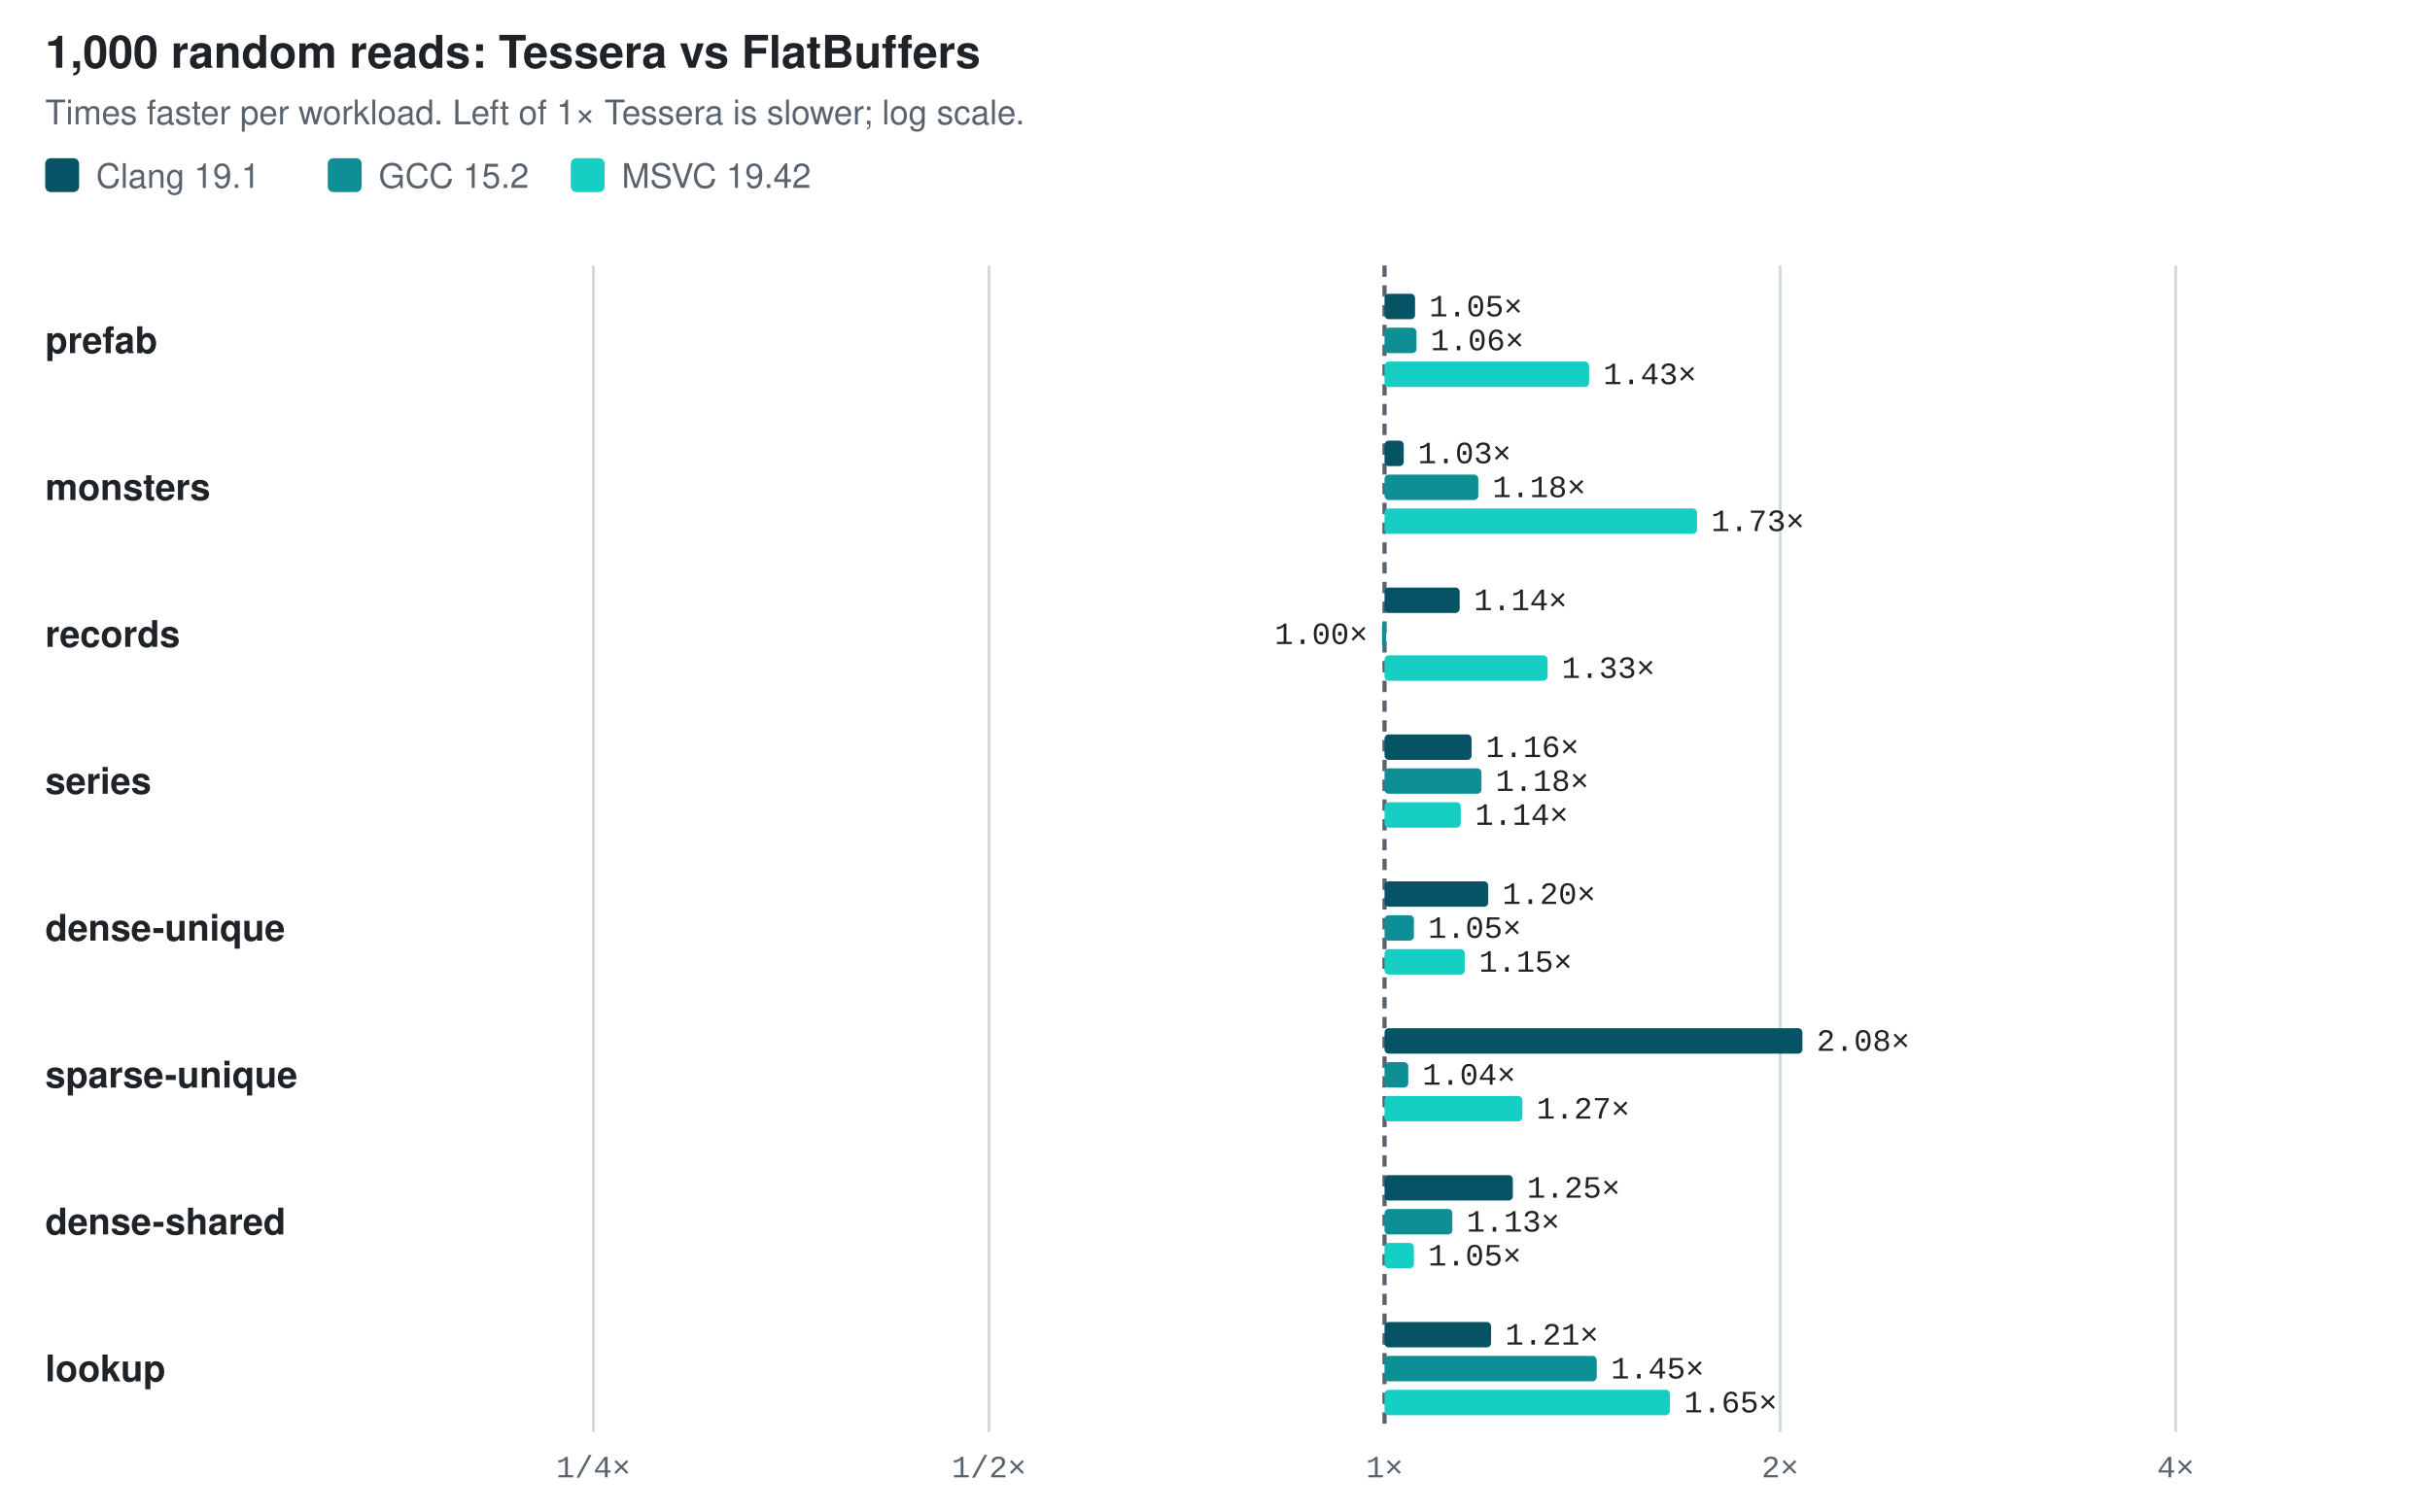
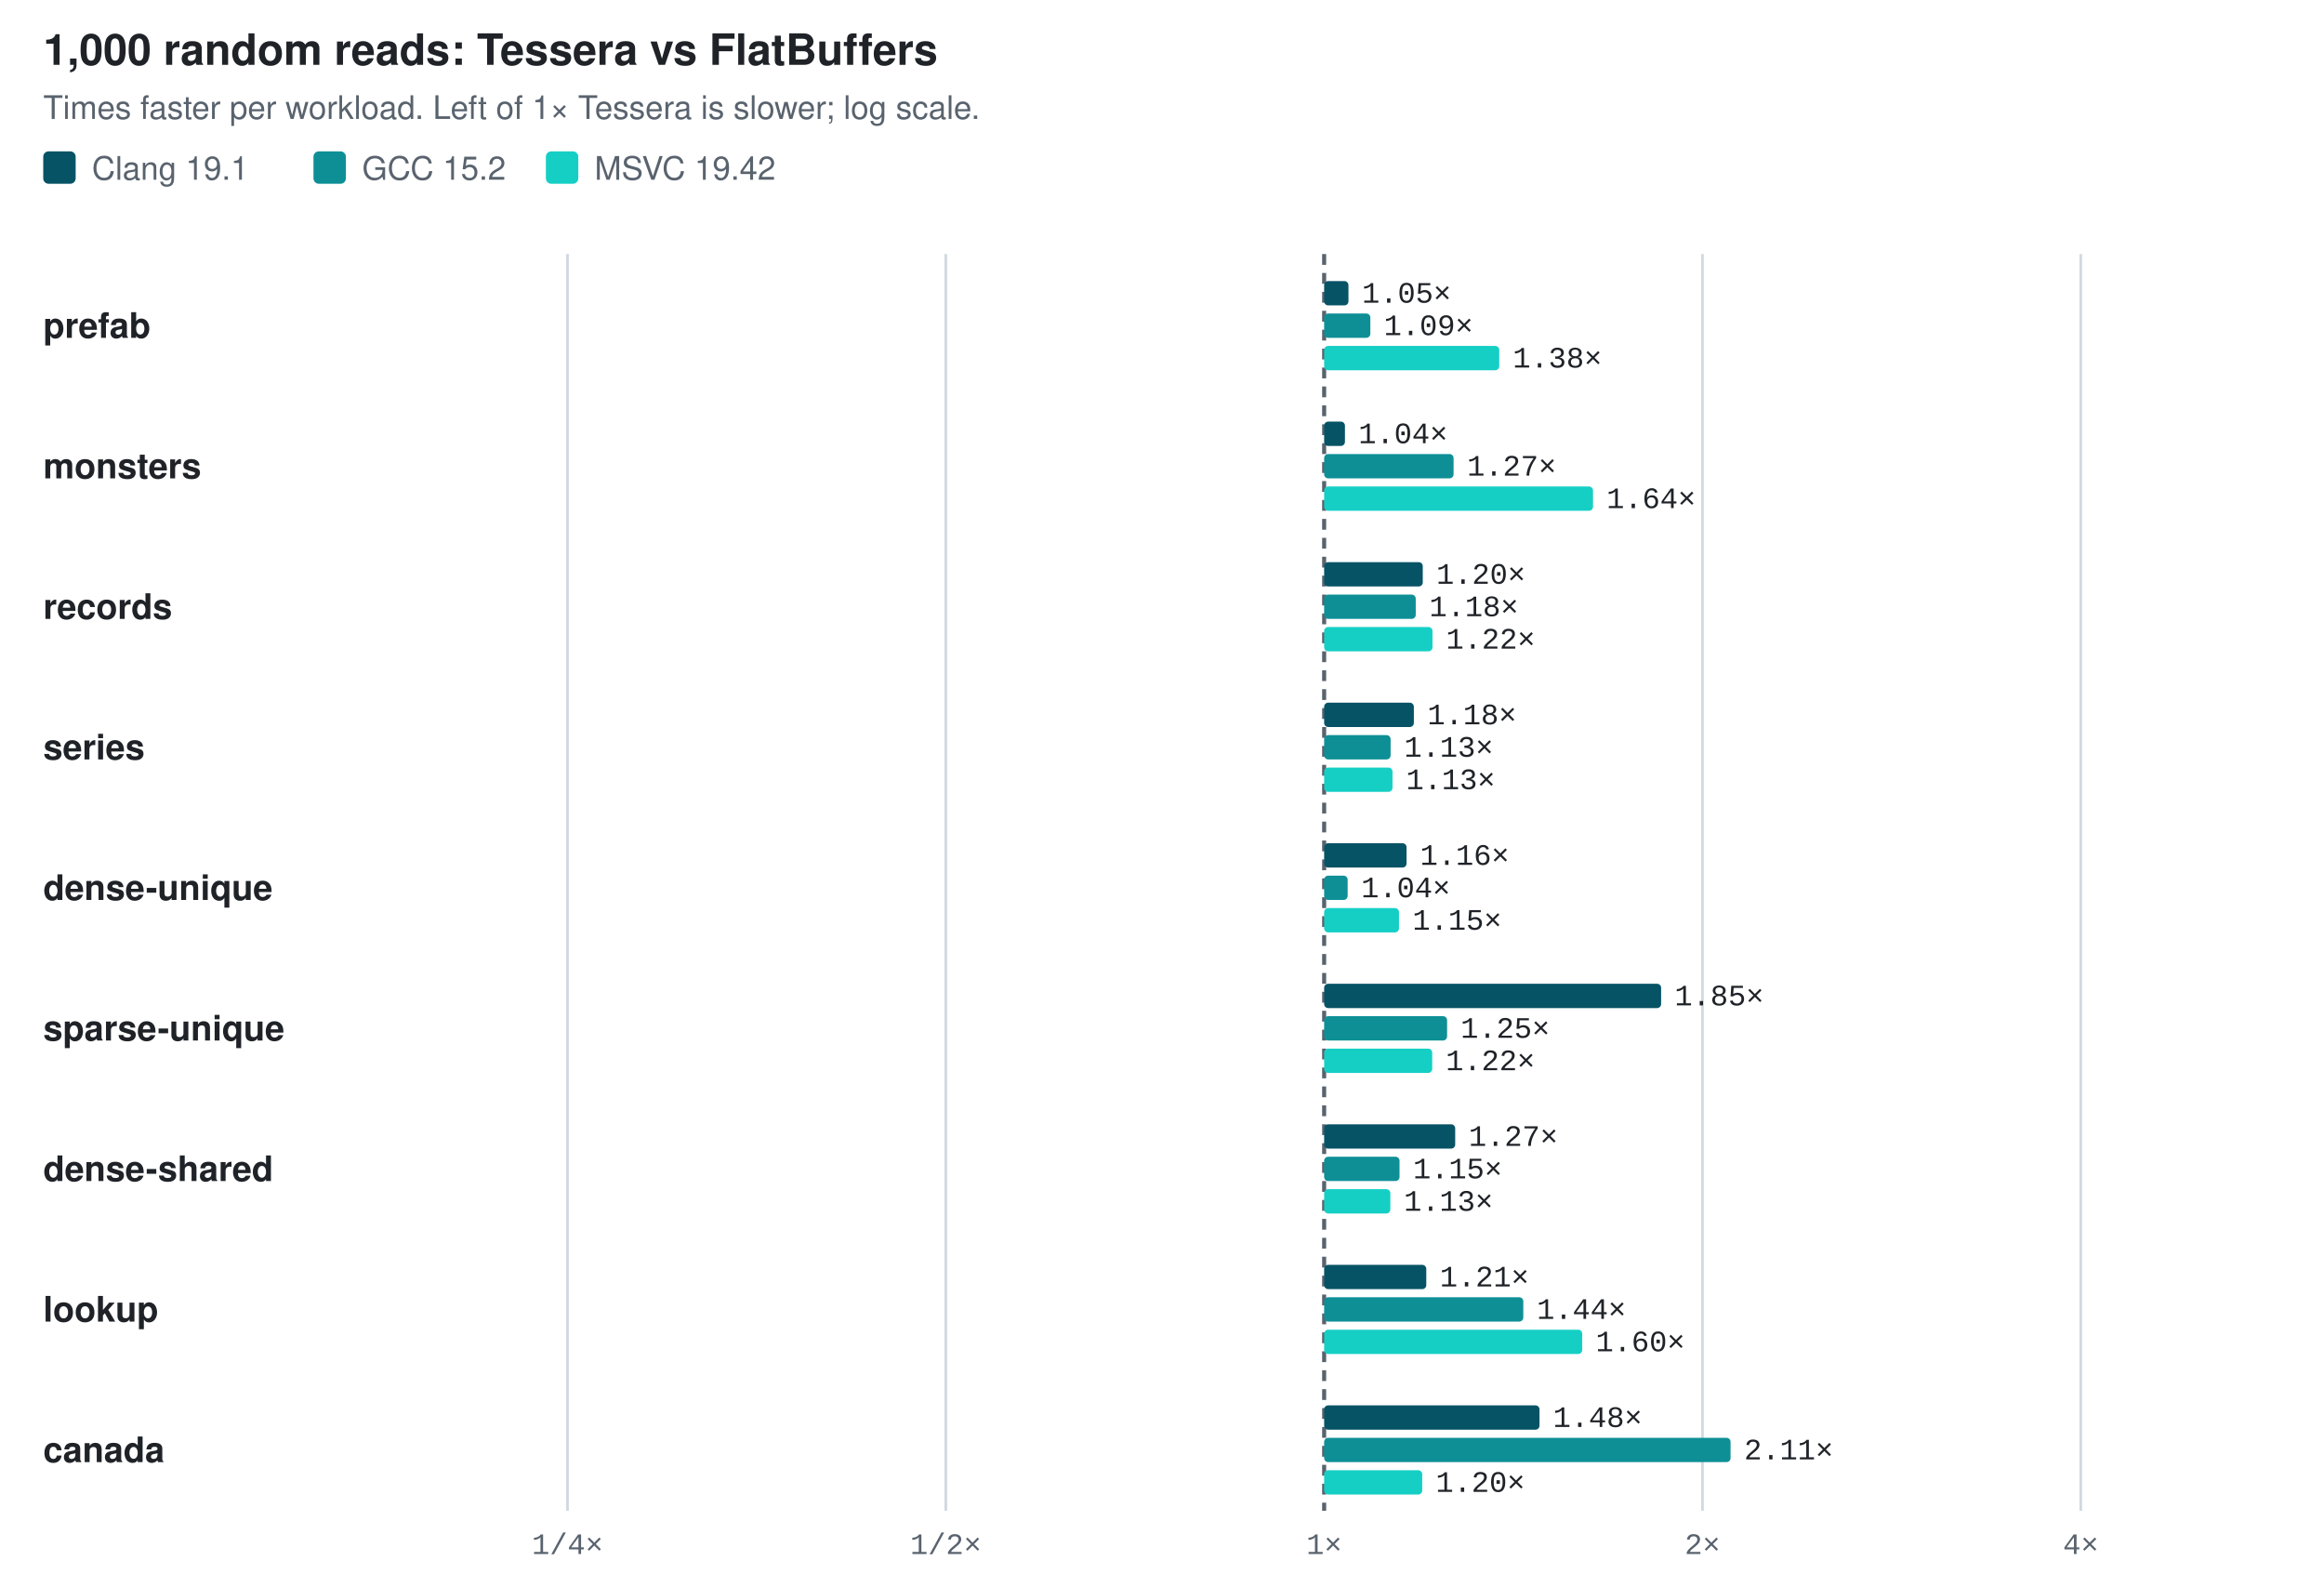
- <svg xmlns="http://www.w3.org/2000/svg" width="860" height="535" viewBox="0 0 860 535" font-family="-apple-system, BlinkMacSystemFont, 'Segoe UI', Helvetica, Arial, sans-serif">
+ <svg xmlns="http://www.w3.org/2000/svg" width="860" height="587" viewBox="0 0 860 587" font-family="-apple-system, BlinkMacSystemFont, 'Segoe UI', Helvetica, Arial, sans-serif">
  <text x="16" y="24" fill="#1f2328" font-size="16" text-anchor="start" font-weight="600">1,000 random reads: Tessera vs FlatBuffers</text>
  <text x="16" y="44" fill="#59636e" font-size="12" text-anchor="start">Times faster per workload. Left of 1× Tessera is slower; log scale.</text>
  <rect x="16" y="56" width="12" height="12" rx="2" fill="#075366" />
  <text x="34" y="66.5" fill="#59636e" font-size="12" text-anchor="start">Clang 19.1</text>
  <rect x="116" y="56" width="12" height="12" rx="2" fill="#0e8f96" />
  <text x="134" y="66.5" fill="#59636e" font-size="12" text-anchor="start">GCC 15.2</text>
  <rect x="202" y="56" width="12" height="12" rx="2" fill="#15cfc5" />
  <text x="220" y="66.5" fill="#59636e" font-size="12" text-anchor="start">MSVC 19.42</text>
-   <line x1="210" y1="94" x2="210" y2="507" stroke="#d1d9e0" stroke-width="1" />
-   <text x="210" y="523" fill="#59636e" font-size="11" text-anchor="middle" font-family="ui-monospace, SFMono-Regular, Consolas, 'Liberation Mono', monospace">1/4×</text>
-   <line x1="350" y1="94" x2="350" y2="507" stroke="#d1d9e0" stroke-width="1" />
-   <text x="350" y="523" fill="#59636e" font-size="11" text-anchor="middle" font-family="ui-monospace, SFMono-Regular, Consolas, 'Liberation Mono', monospace">1/2×</text>
-   <line x1="490" y1="94" x2="490" y2="507" stroke="#59636e" stroke-width="1.5" stroke-dasharray="4 3" />
-   <text x="490" y="523" fill="#59636e" font-size="11" text-anchor="middle" font-family="ui-monospace, SFMono-Regular, Consolas, 'Liberation Mono', monospace">1×</text>
-   <line x1="630" y1="94" x2="630" y2="507" stroke="#d1d9e0" stroke-width="1" />
-   <text x="630" y="523" fill="#59636e" font-size="11" text-anchor="middle" font-family="ui-monospace, SFMono-Regular, Consolas, 'Liberation Mono', monospace">2×</text>
-   <line x1="770" y1="94" x2="770" y2="507" stroke="#d1d9e0" stroke-width="1" />
-   <text x="770" y="523" fill="#59636e" font-size="11" text-anchor="middle" font-family="ui-monospace, SFMono-Regular, Consolas, 'Liberation Mono', monospace">4×</text>
+   <line x1="210" y1="94" x2="210" y2="559" stroke="#d1d9e0" stroke-width="1" />
+   <text x="210" y="575" fill="#59636e" font-size="11" text-anchor="middle" font-family="ui-monospace, SFMono-Regular, Consolas, 'Liberation Mono', monospace">1/4×</text>
+   <line x1="350" y1="94" x2="350" y2="559" stroke="#d1d9e0" stroke-width="1" />
+   <text x="350" y="575" fill="#59636e" font-size="11" text-anchor="middle" font-family="ui-monospace, SFMono-Regular, Consolas, 'Liberation Mono', monospace">1/2×</text>
+   <line x1="490" y1="94" x2="490" y2="559" stroke="#59636e" stroke-width="1.5" stroke-dasharray="4 3" />
+   <text x="490" y="575" fill="#59636e" font-size="11" text-anchor="middle" font-family="ui-monospace, SFMono-Regular, Consolas, 'Liberation Mono', monospace">1×</text>
+   <line x1="630" y1="94" x2="630" y2="559" stroke="#d1d9e0" stroke-width="1" />
+   <text x="630" y="575" fill="#59636e" font-size="11" text-anchor="middle" font-family="ui-monospace, SFMono-Regular, Consolas, 'Liberation Mono', monospace">2×</text>
+   <line x1="770" y1="94" x2="770" y2="559" stroke="#d1d9e0" stroke-width="1" />
+   <text x="770" y="575" fill="#59636e" font-size="11" text-anchor="middle" font-family="ui-monospace, SFMono-Regular, Consolas, 'Liberation Mono', monospace">4×</text>
  <text x="16" y="125" fill="#1f2328" font-size="13" text-anchor="start" font-weight="600">prefab</text>
-   <rect x="490" y="104" width="10.8" height="9" rx="1.5" fill="#075366" />
-   <text x="505.8" y="112" fill="#1f2328" font-size="11" text-anchor="start" font-family="ui-monospace, SFMono-Regular, Consolas, 'Liberation Mono', monospace">1.05×</text>
-   <rect x="490" y="116" width="11.3" height="9" rx="1.5" fill="#0e8f96" />
-   <text x="506.3" y="124" fill="#1f2328" font-size="11" text-anchor="start" font-family="ui-monospace, SFMono-Regular, Consolas, 'Liberation Mono', monospace">1.06×</text>
-   <rect x="490" y="128" width="72.4" height="9" rx="1.5" fill="#15cfc5" />
-   <text x="567.4" y="136" fill="#1f2328" font-size="11" text-anchor="start" font-family="ui-monospace, SFMono-Regular, Consolas, 'Liberation Mono', monospace">1.43×</text>
+   <rect x="490" y="104" width="9" height="9" rx="1.5" fill="#075366" />
+   <text x="504" y="112" fill="#1f2328" font-size="11" text-anchor="start" font-family="ui-monospace, SFMono-Regular, Consolas, 'Liberation Mono', monospace">1.05×</text>
+   <rect x="490" y="116" width="17.1" height="9" rx="1.5" fill="#0e8f96" />
+   <text x="512.1" y="124" fill="#1f2328" font-size="11" text-anchor="start" font-family="ui-monospace, SFMono-Regular, Consolas, 'Liberation Mono', monospace">1.09×</text>
+   <rect x="490" y="128" width="64.8" height="9" rx="1.5" fill="#15cfc5" />
+   <text x="559.8" y="136" fill="#1f2328" font-size="11" text-anchor="start" font-family="ui-monospace, SFMono-Regular, Consolas, 'Liberation Mono', monospace">1.38×</text>
  <text x="16" y="177" fill="#1f2328" font-size="13" text-anchor="start" font-weight="600">monsters</text>
-   <rect x="490" y="156" width="6.8" height="9" rx="1.5" fill="#075366" />
-   <text x="501.8" y="164" fill="#1f2328" font-size="11" text-anchor="start" font-family="ui-monospace, SFMono-Regular, Consolas, 'Liberation Mono', monospace">1.03×</text>
-   <rect x="490" y="168" width="33.2" height="9" rx="1.5" fill="#0e8f96" />
-   <text x="528.2" y="176" fill="#1f2328" font-size="11" text-anchor="start" font-family="ui-monospace, SFMono-Regular, Consolas, 'Liberation Mono', monospace">1.18×</text>
-   <rect x="490" y="180" width="110.6" height="9" rx="1.5" fill="#15cfc5" />
-   <text x="605.6" y="188" fill="#1f2328" font-size="11" text-anchor="start" font-family="ui-monospace, SFMono-Regular, Consolas, 'Liberation Mono', monospace">1.73×</text>
+   <rect x="490" y="156" width="7.7" height="9" rx="1.5" fill="#075366" />
+   <text x="502.7" y="164" fill="#1f2328" font-size="11" text-anchor="start" font-family="ui-monospace, SFMono-Regular, Consolas, 'Liberation Mono', monospace">1.04×</text>
+   <rect x="490" y="168" width="47.9" height="9" rx="1.5" fill="#0e8f96" />
+   <text x="542.9" y="176" fill="#1f2328" font-size="11" text-anchor="start" font-family="ui-monospace, SFMono-Regular, Consolas, 'Liberation Mono', monospace">1.27×</text>
+   <rect x="490" y="180" width="99.5" height="9" rx="1.5" fill="#15cfc5" />
+   <text x="594.5" y="188" fill="#1f2328" font-size="11" text-anchor="start" font-family="ui-monospace, SFMono-Regular, Consolas, 'Liberation Mono', monospace">1.64×</text>
  <text x="16" y="229" fill="#1f2328" font-size="13" text-anchor="start" font-weight="600">records</text>
-   <rect x="490" y="208" width="26.6" height="9" rx="1.5" fill="#075366" />
-   <text x="521.6" y="216" fill="#1f2328" font-size="11" text-anchor="start" font-family="ui-monospace, SFMono-Regular, Consolas, 'Liberation Mono', monospace">1.14×</text>
-   <rect x="489.1" y="220" width="1.5" height="9" rx="1.5" fill="#0e8f96" />
-   <text x="484.1" y="228" fill="#1f2328" font-size="11" text-anchor="end" font-family="ui-monospace, SFMono-Regular, Consolas, 'Liberation Mono', monospace">1.00×</text>
-   <rect x="490" y="232" width="57.7" height="9" rx="1.5" fill="#15cfc5" />
-   <text x="552.7" y="240" fill="#1f2328" font-size="11" text-anchor="start" font-family="ui-monospace, SFMono-Regular, Consolas, 'Liberation Mono', monospace">1.33×</text>
+   <rect x="490" y="208" width="36.5" height="9" rx="1.5" fill="#075366" />
+   <text x="531.5" y="216" fill="#1f2328" font-size="11" text-anchor="start" font-family="ui-monospace, SFMono-Regular, Consolas, 'Liberation Mono', monospace">1.20×</text>
+   <rect x="490" y="220" width="33.9" height="9" rx="1.5" fill="#0e8f96" />
+   <text x="528.9" y="228" fill="#1f2328" font-size="11" text-anchor="start" font-family="ui-monospace, SFMono-Regular, Consolas, 'Liberation Mono', monospace">1.18×</text>
+   <rect x="490" y="232" width="40.1" height="9" rx="1.5" fill="#15cfc5" />
+   <text x="535.1" y="240" fill="#1f2328" font-size="11" text-anchor="start" font-family="ui-monospace, SFMono-Regular, Consolas, 'Liberation Mono', monospace">1.22×</text>
  <text x="16" y="281" fill="#1f2328" font-size="13" text-anchor="start" font-weight="600">series</text>
-   <rect x="490" y="260" width="30.8" height="9" rx="1.5" fill="#075366" />
-   <text x="525.8" y="268" fill="#1f2328" font-size="11" text-anchor="start" font-family="ui-monospace, SFMono-Regular, Consolas, 'Liberation Mono', monospace">1.16×</text>
-   <rect x="490" y="272" width="34.3" height="9" rx="1.5" fill="#0e8f96" />
-   <text x="529.3" y="280" fill="#1f2328" font-size="11" text-anchor="start" font-family="ui-monospace, SFMono-Regular, Consolas, 'Liberation Mono', monospace">1.18×</text>
-   <rect x="490" y="284" width="27" height="9" rx="1.5" fill="#15cfc5" />
-   <text x="522" y="292" fill="#1f2328" font-size="11" text-anchor="start" font-family="ui-monospace, SFMono-Regular, Consolas, 'Liberation Mono', monospace">1.14×</text>
+   <rect x="490" y="260" width="33.2" height="9" rx="1.5" fill="#075366" />
+   <text x="528.2" y="268" fill="#1f2328" font-size="11" text-anchor="start" font-family="ui-monospace, SFMono-Regular, Consolas, 'Liberation Mono', monospace">1.18×</text>
+   <rect x="490" y="272" width="24.6" height="9" rx="1.5" fill="#0e8f96" />
+   <text x="519.6" y="280" fill="#1f2328" font-size="11" text-anchor="start" font-family="ui-monospace, SFMono-Regular, Consolas, 'Liberation Mono', monospace">1.13×</text>
+   <rect x="490" y="284" width="25.3" height="9" rx="1.5" fill="#15cfc5" />
+   <text x="520.3" y="292" fill="#1f2328" font-size="11" text-anchor="start" font-family="ui-monospace, SFMono-Regular, Consolas, 'Liberation Mono', monospace">1.13×</text>
  <text x="16" y="333" fill="#1f2328" font-size="13" text-anchor="start" font-weight="600">dense-unique</text>
-   <rect x="490" y="312" width="36.7" height="9" rx="1.5" fill="#075366" />
-   <text x="531.7" y="320" fill="#1f2328" font-size="11" text-anchor="start" font-family="ui-monospace, SFMono-Regular, Consolas, 'Liberation Mono', monospace">1.20×</text>
-   <rect x="490" y="324" width="10.4" height="9" rx="1.5" fill="#0e8f96" />
-   <text x="505.4" y="332" fill="#1f2328" font-size="11" text-anchor="start" font-family="ui-monospace, SFMono-Regular, Consolas, 'Liberation Mono', monospace">1.05×</text>
-   <rect x="490" y="336" width="28.4" height="9" rx="1.5" fill="#15cfc5" />
-   <text x="523.4" y="344" fill="#1f2328" font-size="11" text-anchor="start" font-family="ui-monospace, SFMono-Regular, Consolas, 'Liberation Mono', monospace">1.15×</text>
+   <rect x="490" y="312" width="30.5" height="9" rx="1.5" fill="#075366" />
+   <text x="525.5" y="320" fill="#1f2328" font-size="11" text-anchor="start" font-family="ui-monospace, SFMono-Regular, Consolas, 'Liberation Mono', monospace">1.16×</text>
+   <rect x="490" y="324" width="8.7" height="9" rx="1.5" fill="#0e8f96" />
+   <text x="503.7" y="332" fill="#1f2328" font-size="11" text-anchor="start" font-family="ui-monospace, SFMono-Regular, Consolas, 'Liberation Mono', monospace">1.04×</text>
+   <rect x="490" y="336" width="27.7" height="9" rx="1.5" fill="#15cfc5" />
+   <text x="522.7" y="344" fill="#1f2328" font-size="11" text-anchor="start" font-family="ui-monospace, SFMono-Regular, Consolas, 'Liberation Mono', monospace">1.15×</text>
  <text x="16" y="385" fill="#1f2328" font-size="13" text-anchor="start" font-weight="600">sparse-unique</text>
-   <rect x="490" y="364" width="147.9" height="9" rx="1.5" fill="#075366" />
-   <text x="642.9" y="372" fill="#1f2328" font-size="11" text-anchor="start" font-family="ui-monospace, SFMono-Regular, Consolas, 'Liberation Mono', monospace">2.08×</text>
-   <rect x="490" y="376" width="8.4" height="9" rx="1.5" fill="#0e8f96" />
-   <text x="503.4" y="384" fill="#1f2328" font-size="11" text-anchor="start" font-family="ui-monospace, SFMono-Regular, Consolas, 'Liberation Mono', monospace">1.04×</text>
-   <rect x="490" y="388" width="48.8" height="9" rx="1.5" fill="#15cfc5" />
-   <text x="543.8" y="396" fill="#1f2328" font-size="11" text-anchor="start" font-family="ui-monospace, SFMono-Regular, Consolas, 'Liberation Mono', monospace">1.27×</text>
+   <rect x="490" y="364" width="124.7" height="9" rx="1.5" fill="#075366" />
+   <text x="619.7" y="372" fill="#1f2328" font-size="11" text-anchor="start" font-family="ui-monospace, SFMono-Regular, Consolas, 'Liberation Mono', monospace">1.85×</text>
+   <rect x="490" y="376" width="45.5" height="9" rx="1.5" fill="#0e8f96" />
+   <text x="540.5" y="384" fill="#1f2328" font-size="11" text-anchor="start" font-family="ui-monospace, SFMono-Regular, Consolas, 'Liberation Mono', monospace">1.25×</text>
+   <rect x="490" y="388" width="40" height="9" rx="1.5" fill="#15cfc5" />
+   <text x="535" y="396" fill="#1f2328" font-size="11" text-anchor="start" font-family="ui-monospace, SFMono-Regular, Consolas, 'Liberation Mono', monospace">1.22×</text>
  <text x="16" y="437" fill="#1f2328" font-size="13" text-anchor="start" font-weight="600">dense-shared</text>
-   <rect x="490" y="416" width="45.4" height="9" rx="1.5" fill="#075366" />
-   <text x="540.4" y="424" fill="#1f2328" font-size="11" text-anchor="start" font-family="ui-monospace, SFMono-Regular, Consolas, 'Liberation Mono', monospace">1.25×</text>
-   <rect x="490" y="428" width="24" height="9" rx="1.5" fill="#0e8f96" />
-   <text x="519" y="436" fill="#1f2328" font-size="11" text-anchor="start" font-family="ui-monospace, SFMono-Regular, Consolas, 'Liberation Mono', monospace">1.13×</text>
-   <rect x="490" y="440" width="10.4" height="9" rx="1.5" fill="#15cfc5" />
-   <text x="505.4" y="448" fill="#1f2328" font-size="11" text-anchor="start" font-family="ui-monospace, SFMono-Regular, Consolas, 'Liberation Mono', monospace">1.05×</text>
+   <rect x="490" y="416" width="48.5" height="9" rx="1.5" fill="#075366" />
+   <text x="543.5" y="424" fill="#1f2328" font-size="11" text-anchor="start" font-family="ui-monospace, SFMono-Regular, Consolas, 'Liberation Mono', monospace">1.27×</text>
+   <rect x="490" y="428" width="27.9" height="9" rx="1.5" fill="#0e8f96" />
+   <text x="522.9" y="436" fill="#1f2328" font-size="11" text-anchor="start" font-family="ui-monospace, SFMono-Regular, Consolas, 'Liberation Mono', monospace">1.15×</text>
+   <rect x="490" y="440" width="24.5" height="9" rx="1.5" fill="#15cfc5" />
+   <text x="519.5" y="448" fill="#1f2328" font-size="11" text-anchor="start" font-family="ui-monospace, SFMono-Regular, Consolas, 'Liberation Mono', monospace">1.13×</text>
  <text x="16" y="489" fill="#1f2328" font-size="13" text-anchor="start" font-weight="600">lookup</text>
-   <rect x="490" y="468" width="37.7" height="9" rx="1.5" fill="#075366" />
-   <text x="532.7" y="476" fill="#1f2328" font-size="11" text-anchor="start" font-family="ui-monospace, SFMono-Regular, Consolas, 'Liberation Mono', monospace">1.21×</text>
-   <rect x="490" y="480" width="75.1" height="9" rx="1.5" fill="#0e8f96" />
-   <text x="570.1" y="488" fill="#1f2328" font-size="11" text-anchor="start" font-family="ui-monospace, SFMono-Regular, Consolas, 'Liberation Mono', monospace">1.45×</text>
-   <rect x="490" y="492" width="101" height="9" rx="1.5" fill="#15cfc5" />
-   <text x="596" y="500" fill="#1f2328" font-size="11" text-anchor="start" font-family="ui-monospace, SFMono-Regular, Consolas, 'Liberation Mono', monospace">1.65×</text>
+   <rect x="490" y="468" width="37.8" height="9" rx="1.5" fill="#075366" />
+   <text x="532.8" y="476" fill="#1f2328" font-size="11" text-anchor="start" font-family="ui-monospace, SFMono-Regular, Consolas, 'Liberation Mono', monospace">1.21×</text>
+   <rect x="490" y="480" width="73.7" height="9" rx="1.5" fill="#0e8f96" />
+   <text x="568.7" y="488" fill="#1f2328" font-size="11" text-anchor="start" font-family="ui-monospace, SFMono-Regular, Consolas, 'Liberation Mono', monospace">1.44×</text>
+   <rect x="490" y="492" width="95.5" height="9" rx="1.5" fill="#15cfc5" />
+   <text x="590.5" y="500" fill="#1f2328" font-size="11" text-anchor="start" font-family="ui-monospace, SFMono-Regular, Consolas, 'Liberation Mono', monospace">1.60×</text>
+   <text x="16" y="541" fill="#1f2328" font-size="13" text-anchor="start" font-weight="600">canada</text>
+   <rect x="490" y="520" width="79.7" height="9" rx="1.5" fill="#075366" />
+   <text x="574.7" y="528" fill="#1f2328" font-size="11" text-anchor="start" font-family="ui-monospace, SFMono-Regular, Consolas, 'Liberation Mono', monospace">1.48×</text>
+   <rect x="490" y="532" width="150.4" height="9" rx="1.5" fill="#0e8f96" />
+   <text x="645.4" y="540" fill="#1f2328" font-size="11" text-anchor="start" font-family="ui-monospace, SFMono-Regular, Consolas, 'Liberation Mono', monospace">2.11×</text>
+   <rect x="490" y="544" width="36.3" height="9" rx="1.5" fill="#15cfc5" />
+   <text x="531.3" y="552" fill="#1f2328" font-size="11" text-anchor="start" font-family="ui-monospace, SFMono-Regular, Consolas, 'Liberation Mono', monospace">1.20×</text>
</svg>
